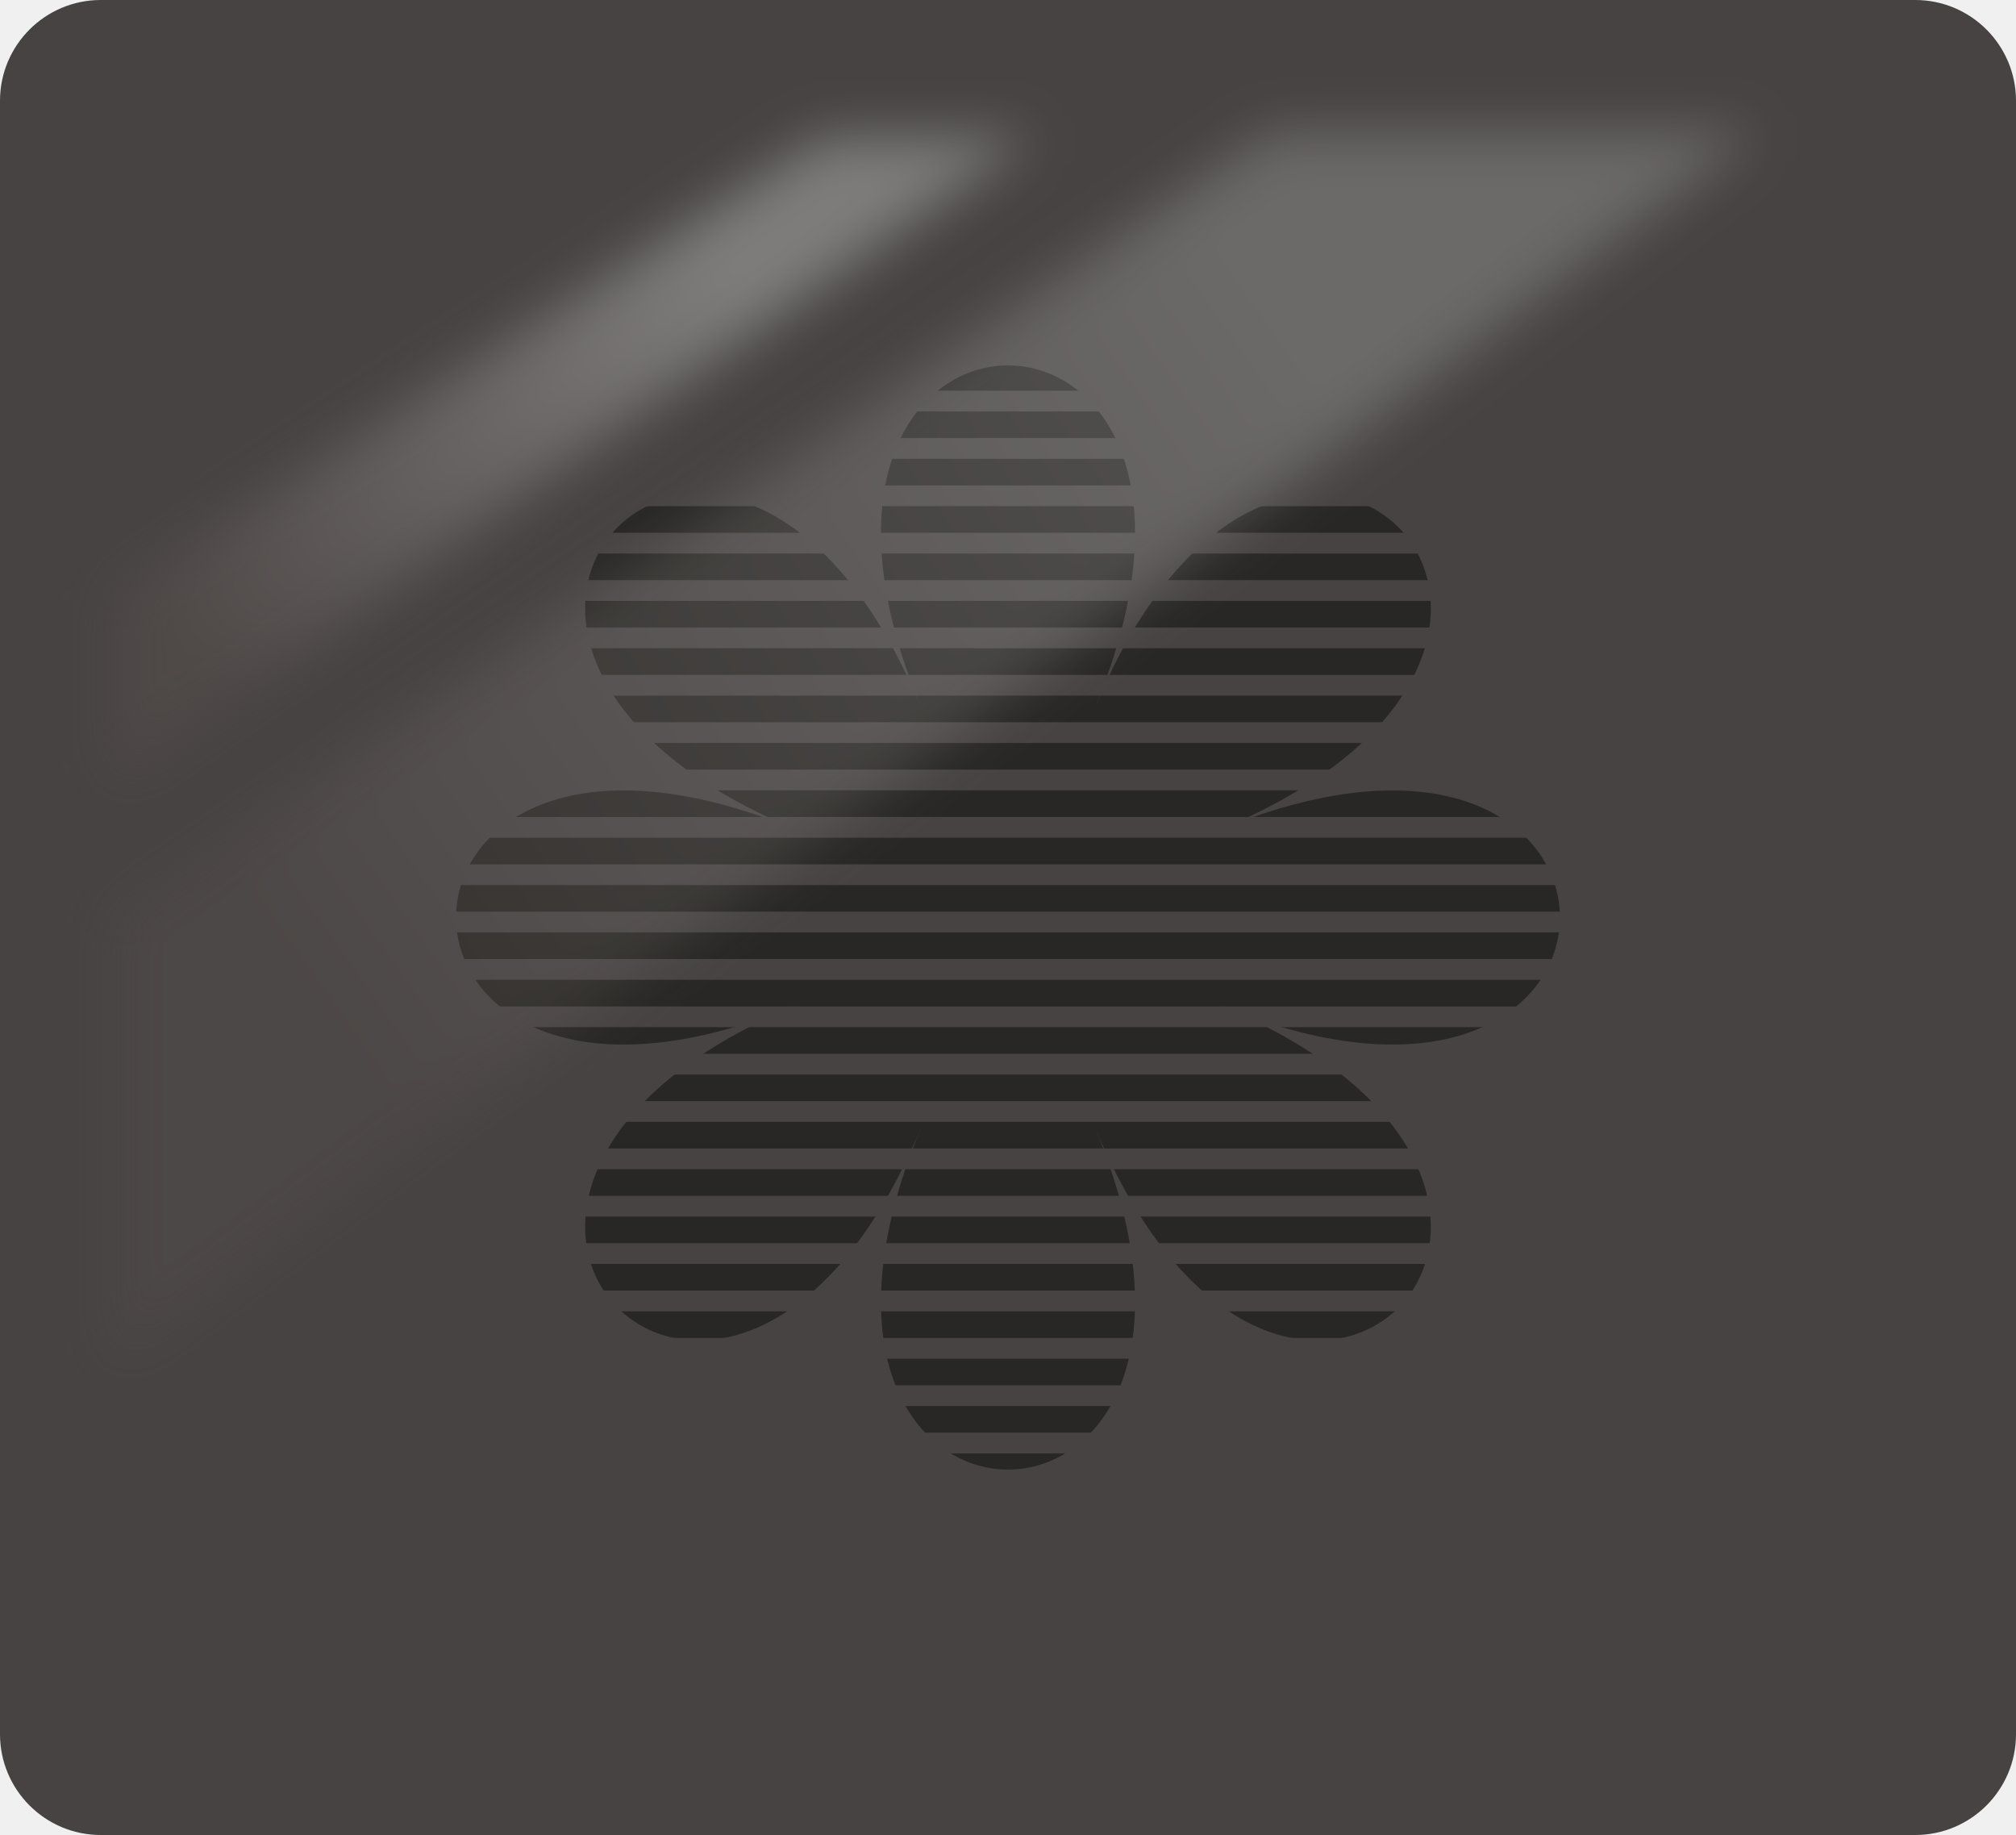
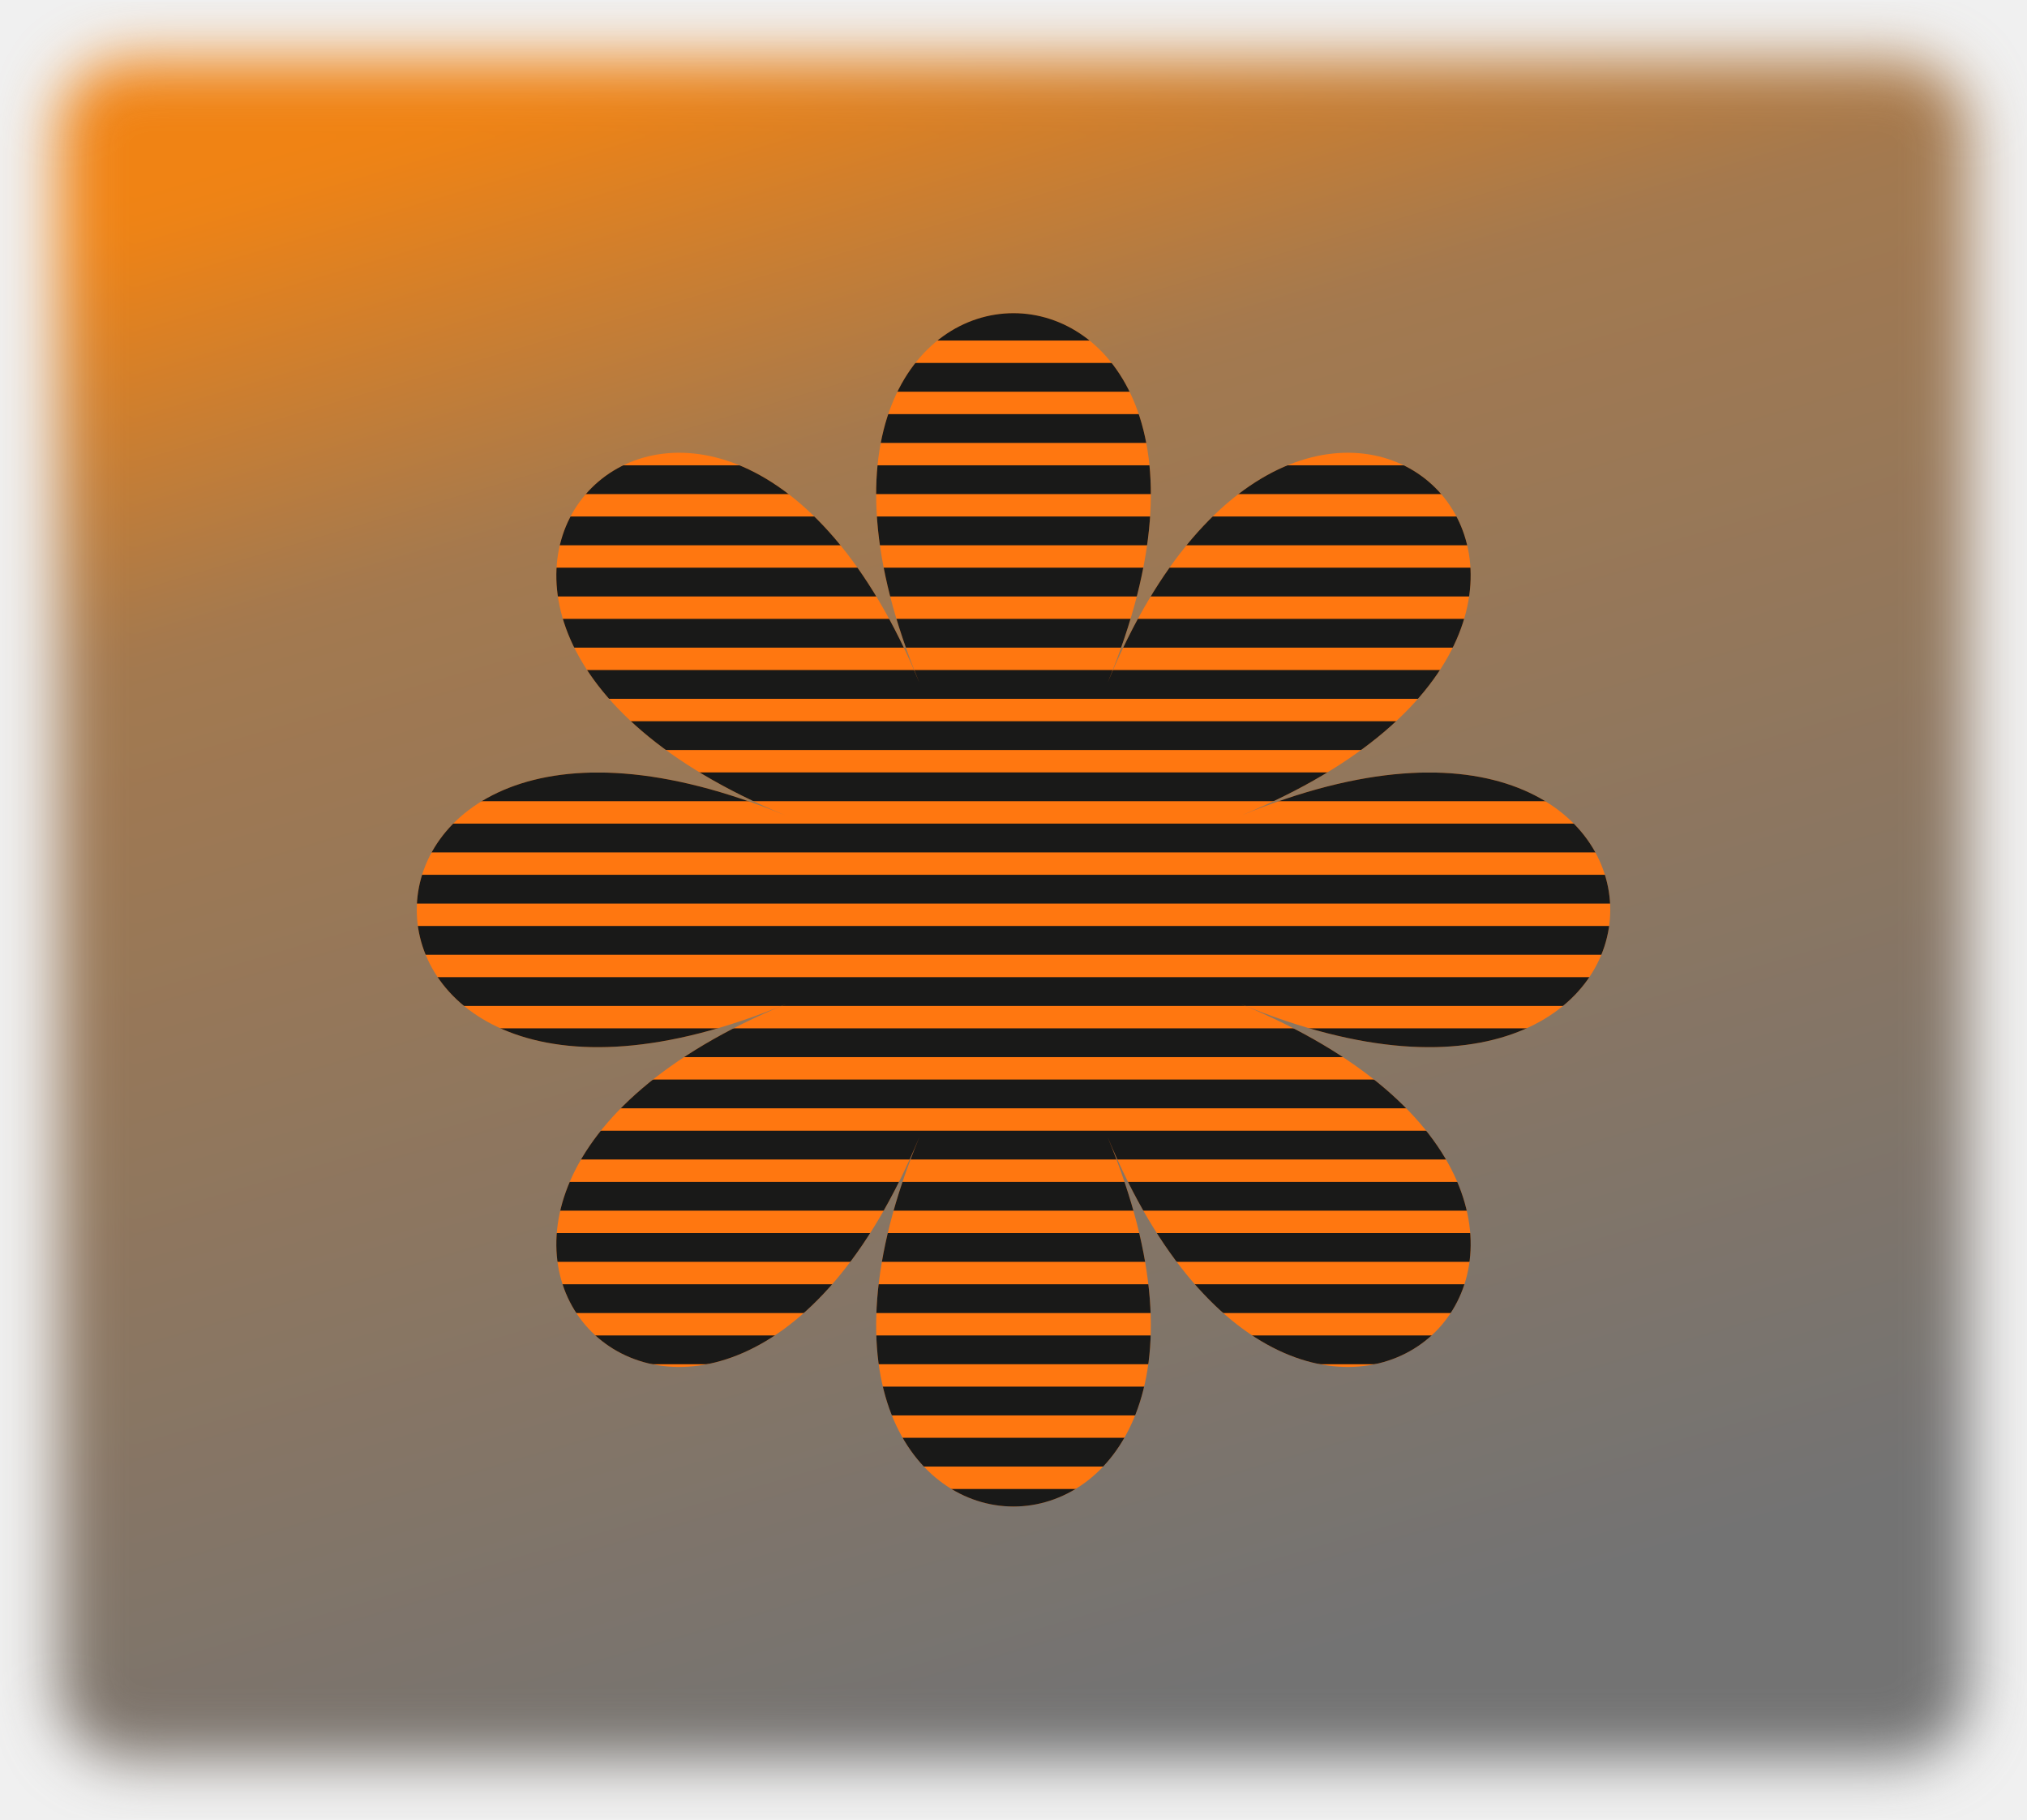
- <svg xmlns="http://www.w3.org/2000/svg" width="400" height="364" viewBox="0 0 400 364" fill="none">
-   <rect width="400" height="364" rx="20" fill="#474343" />
-   <path d="M217.282 140.279C254.724 49.886 145.277 49.886 182.719 140.279C145.277 49.886 67.886 127.277 158.279 164.719C67.886 127.277 67.886 236.724 158.279 199.282C67.886 236.724 145.277 314.115 182.719 223.722C145.277 314.115 254.724 314.115 217.282 223.722C254.724 314.115 332.115 236.724 241.722 199.282C332.115 236.724 332.115 127.277 241.722 164.719C332.115 127.277 254.724 49.886 217.282 140.279Z" fill="#474343" />
-   <mask id="mask0_1969_1994" style="mask-type:luminance" maskUnits="userSpaceOnUse" x="90" y="72" width="220" height="220">
-     <path d="M217.282 140.279C254.724 49.886 145.277 49.886 182.719 140.279C145.277 49.886 67.886 127.277 158.279 164.719C67.886 127.277 67.886 236.724 158.279 199.282C67.886 236.724 145.277 314.115 182.719 223.722C145.277 314.115 254.724 314.115 217.282 223.722C254.724 314.115 332.115 236.724 241.722 199.282C332.115 236.724 332.115 127.277 241.722 164.719C332.115 127.277 254.724 49.886 217.282 140.279Z" fill="white" />
+ <svg xmlns="http://www.w3.org/2000/svg" width="372" height="334" viewBox="0 0 372 334" fill="none">
+   <g filter="url(#filter0_f_1934_1971)">
+     <rect x="10.748" y="11.039" width="350.504" height="311.922" rx="13" fill="url(#paint0_linear_1934_1971)" />
+   </g>
+   <path d="M203.282 125.279C240.724 34.886 131.277 34.886 168.719 125.279C131.277 34.886 53.886 112.277 144.279 149.719C53.886 112.277 53.886 221.724 144.279 184.282C53.886 221.724 131.277 299.115 168.719 208.722C131.277 299.115 240.724 299.115 203.282 208.722C240.724 299.115 318.115 221.724 227.722 184.282C318.115 221.724 318.115 112.277 227.722 149.719C318.115 112.277 240.724 34.886 203.282 125.279Z" fill="#FF7710" />
+   <mask id="mask0_1934_1971" style="mask-type:luminance" maskUnits="userSpaceOnUse" x="76" y="57" width="220" height="220">
+     <path d="M203.282 125.279C240.724 34.886 131.277 34.886 168.719 125.279C131.277 34.886 53.886 112.277 144.279 149.719C53.886 112.277 53.886 221.724 144.279 184.282C53.886 221.724 131.277 299.115 168.719 208.722C131.277 299.115 240.724 299.115 203.282 208.722C240.724 299.115 318.115 221.724 227.722 184.282C318.115 221.724 318.115 112.277 227.722 149.719C318.115 112.277 240.724 34.886 203.282 125.279Z" fill="white" />
  </mask>
-   <g mask="url(#mask0_1969_1994)">
-     <path d="M315.838 72.223H84.492V77.505H315.838V72.223Z" fill="#292725" />
-     <path d="M315.838 81.617H84.492V86.899H315.838V81.617Z" fill="#292725" />
-     <path d="M315.838 91.012H84.492V96.294H315.838V91.012Z" fill="#292725" />
-     <path d="M315.838 100.406H84.492V105.688H315.838V100.406Z" fill="#292725" />
-     <path d="M315.838 109.801H84.492V115.083H315.838V109.801Z" fill="#292725" />
-     <path d="M315.838 119.195H84.492V124.477H315.838V119.195Z" fill="#292725" />
-     <path d="M315.838 128.59H84.492V133.872H315.838V128.59Z" fill="#292725" />
-     <path d="M315.838 137.984H84.492V143.266H315.838V137.984Z" fill="#292725" />
-     <path d="M315.838 147.379H84.492V152.661H315.838V147.379Z" fill="#292725" />
-     <path d="M315.838 156.773H84.492V162.056H315.838V156.773Z" fill="#292725" />
-     <path d="M315.838 166.172H84.492V171.454H315.838V166.172Z" fill="#292725" />
-     <path d="M315.838 175.566H84.492V180.848H315.838V175.566Z" fill="#292725" />
-     <path d="M315.838 184.961H84.492V190.243H315.838V184.961Z" fill="#292725" />
-     <path d="M315.838 194.355H84.492V199.638H315.838V194.355Z" fill="#292725" />
-     <path d="M315.838 203.75H84.492V209.032H315.838V203.75Z" fill="#292725" />
-     <path d="M315.838 213.145H84.492V218.427H315.838V213.145Z" fill="#292725" />
-     <path d="M315.838 222.539H84.492V227.821H315.838V222.539Z" fill="#292725" />
-     <path d="M315.838 231.934H84.492V237.216H315.838V231.934Z" fill="#292725" />
-     <path d="M315.838 241.324H84.492V246.606H315.838V241.324Z" fill="#292725" />
-     <path d="M315.838 250.723H84.492V256.005H315.838V250.723Z" fill="#292725" />
-     <path d="M315.838 260.117H84.492V265.399H315.838V260.117Z" fill="#292725" />
-     <path d="M315.838 269.512H84.492V274.794H315.838V269.512Z" fill="#292725" />
-     <path d="M315.838 278.902H84.492V284.184H315.838V278.902Z" fill="#292725" />
-     <path d="M315.838 288.301H84.492V293.583H315.838V288.301Z" fill="#292725" />
-   </g>
-   <g filter="url(#filter0_f_1969_1994)">
-     <path d="M204.892 27.129H163.707L22.824 117.691V155.005L204.892 27.129Z" fill="url(#paint0_linear_1969_1994)" fill-opacity="0.3" />
-   </g>
-   <g filter="url(#filter1_f_1969_1994)">
-     <path d="M348.985 26.07L252.498 26.07L22.824 181.734V270.604L348.985 26.07Z" fill="url(#paint1_linear_1969_1994)" fill-opacity="0.2" />
+   <g mask="url(#mask0_1934_1971)">
+     <path d="M301.838 57.223H70.492V62.505H301.838V57.223Z" fill="#191918" />
+     <path d="M301.838 66.617H70.492V71.899H301.838V66.617Z" fill="#191918" />
+     <path d="M301.838 76.012H70.492V81.294H301.838V76.012Z" fill="#191918" />
+     <path d="M301.838 85.406H70.492V90.688H301.838V85.406Z" fill="#191918" />
+     <path d="M301.838 94.801H70.492V100.083H301.838V94.801Z" fill="#191918" />
+     <path d="M301.838 104.195H70.492V109.477H301.838V104.195Z" fill="#191918" />
+     <path d="M301.838 113.59H70.492V118.872H301.838V113.59Z" fill="#191918" />
+     <path d="M301.838 122.984H70.492V128.266H301.838V122.984Z" fill="#191918" />
+     <path d="M301.838 132.379H70.492V137.661H301.838V132.379Z" fill="#191918" />
+     <path d="M301.838 141.773H70.492V147.056H301.838V141.773Z" fill="#191918" />
+     <path d="M301.838 151.172H70.492V156.454H301.838V151.172Z" fill="#191918" />
+     <path d="M301.838 160.566H70.492V165.848H301.838V160.566Z" fill="#191918" />
+     <path d="M301.838 169.961H70.492V175.243H301.838V169.961Z" fill="#191918" />
+     <path d="M301.838 179.355H70.492V184.638H301.838V179.355Z" fill="#191918" />
+     <path d="M301.838 188.75H70.492V194.032H301.838V188.75Z" fill="#191918" />
+     <path d="M301.838 198.145H70.492V203.427H301.838V198.145Z" fill="#191918" />
+     <path d="M301.838 207.539H70.492V212.821H301.838V207.539Z" fill="#191918" />
+     <path d="M301.838 216.934H70.492V222.216H301.838V216.934Z" fill="#191918" />
+     <path d="M301.838 226.324H70.492V231.606H301.838V226.324Z" fill="#191918" />
+     <path d="M301.838 235.723H70.492V241.005H301.838V235.723Z" fill="#191918" />
+     <path d="M301.838 245.117H70.492V250.399H301.838V245.117Z" fill="#191918" />
+     <path d="M301.838 254.512H70.492V259.794H301.838V254.512Z" fill="#191918" />
+     <path d="M301.838 263.902H70.492V269.184H301.838V263.902Z" fill="#191918" />
+     <path d="M301.838 273.301H70.492V278.583H301.838V273.301Z" fill="#191918" />
  </g>
  <defs>
-     <filter id="filter0_f_1969_1994" x="12.124" y="16.429" width="203.468" height="149.275" filterUnits="userSpaceOnUse" color-interpolation-filters="sRGB">
+     <filter id="filter0_f_1934_1971" x="0.048" y="0.339" width="371.904" height="333.322" filterUnits="userSpaceOnUse" color-interpolation-filters="sRGB">
      <feFlood flood-opacity="0" result="BackgroundImageFix" />
      <feBlend mode="normal" in="SourceGraphic" in2="BackgroundImageFix" result="shape" />
-       <feGaussianBlur stdDeviation="5.35" result="effect1_foregroundBlur_1969_1994" />
+       <feGaussianBlur stdDeviation="5.35" result="effect1_foregroundBlur_1934_1971" />
    </filter>
-     <filter id="filter1_f_1969_1994" x="12.124" y="15.37" width="347.561" height="265.935" filterUnits="userSpaceOnUse" color-interpolation-filters="sRGB">
-       <feFlood flood-opacity="0" result="BackgroundImageFix" />
-       <feBlend mode="normal" in="SourceGraphic" in2="BackgroundImageFix" result="shape" />
-       <feGaussianBlur stdDeviation="5.35" result="effect1_foregroundBlur_1969_1994" />
-     </filter>
-     <linearGradient id="paint0_linear_1969_1994" x1="136.389" y1="44.152" x2="30.102" y2="119.294" gradientUnits="userSpaceOnUse">
-       <stop stop-color="white" />
-       <stop offset="1" stop-color="#605A54" />
-     </linearGradient>
-     <linearGradient id="paint1_linear_1969_1994" x1="228.751" y1="26.07" x2="36.021" y2="162.325" gradientUnits="userSpaceOnUse">
-       <stop stop-color="white" />
-       <stop offset="1" stop-color="#605A54" />
+     <linearGradient id="paint0_linear_1934_1971" x1="125.207" y1="11.039" x2="214.101" y2="312.489" gradientUnits="userSpaceOnUse">
+       <stop stop-color="#F08314" />
+       <stop offset="0.243" stop-color="#A3794F" />
+       <stop offset="1" stop-color="#737373" />
    </linearGradient>
  </defs>
</svg>
